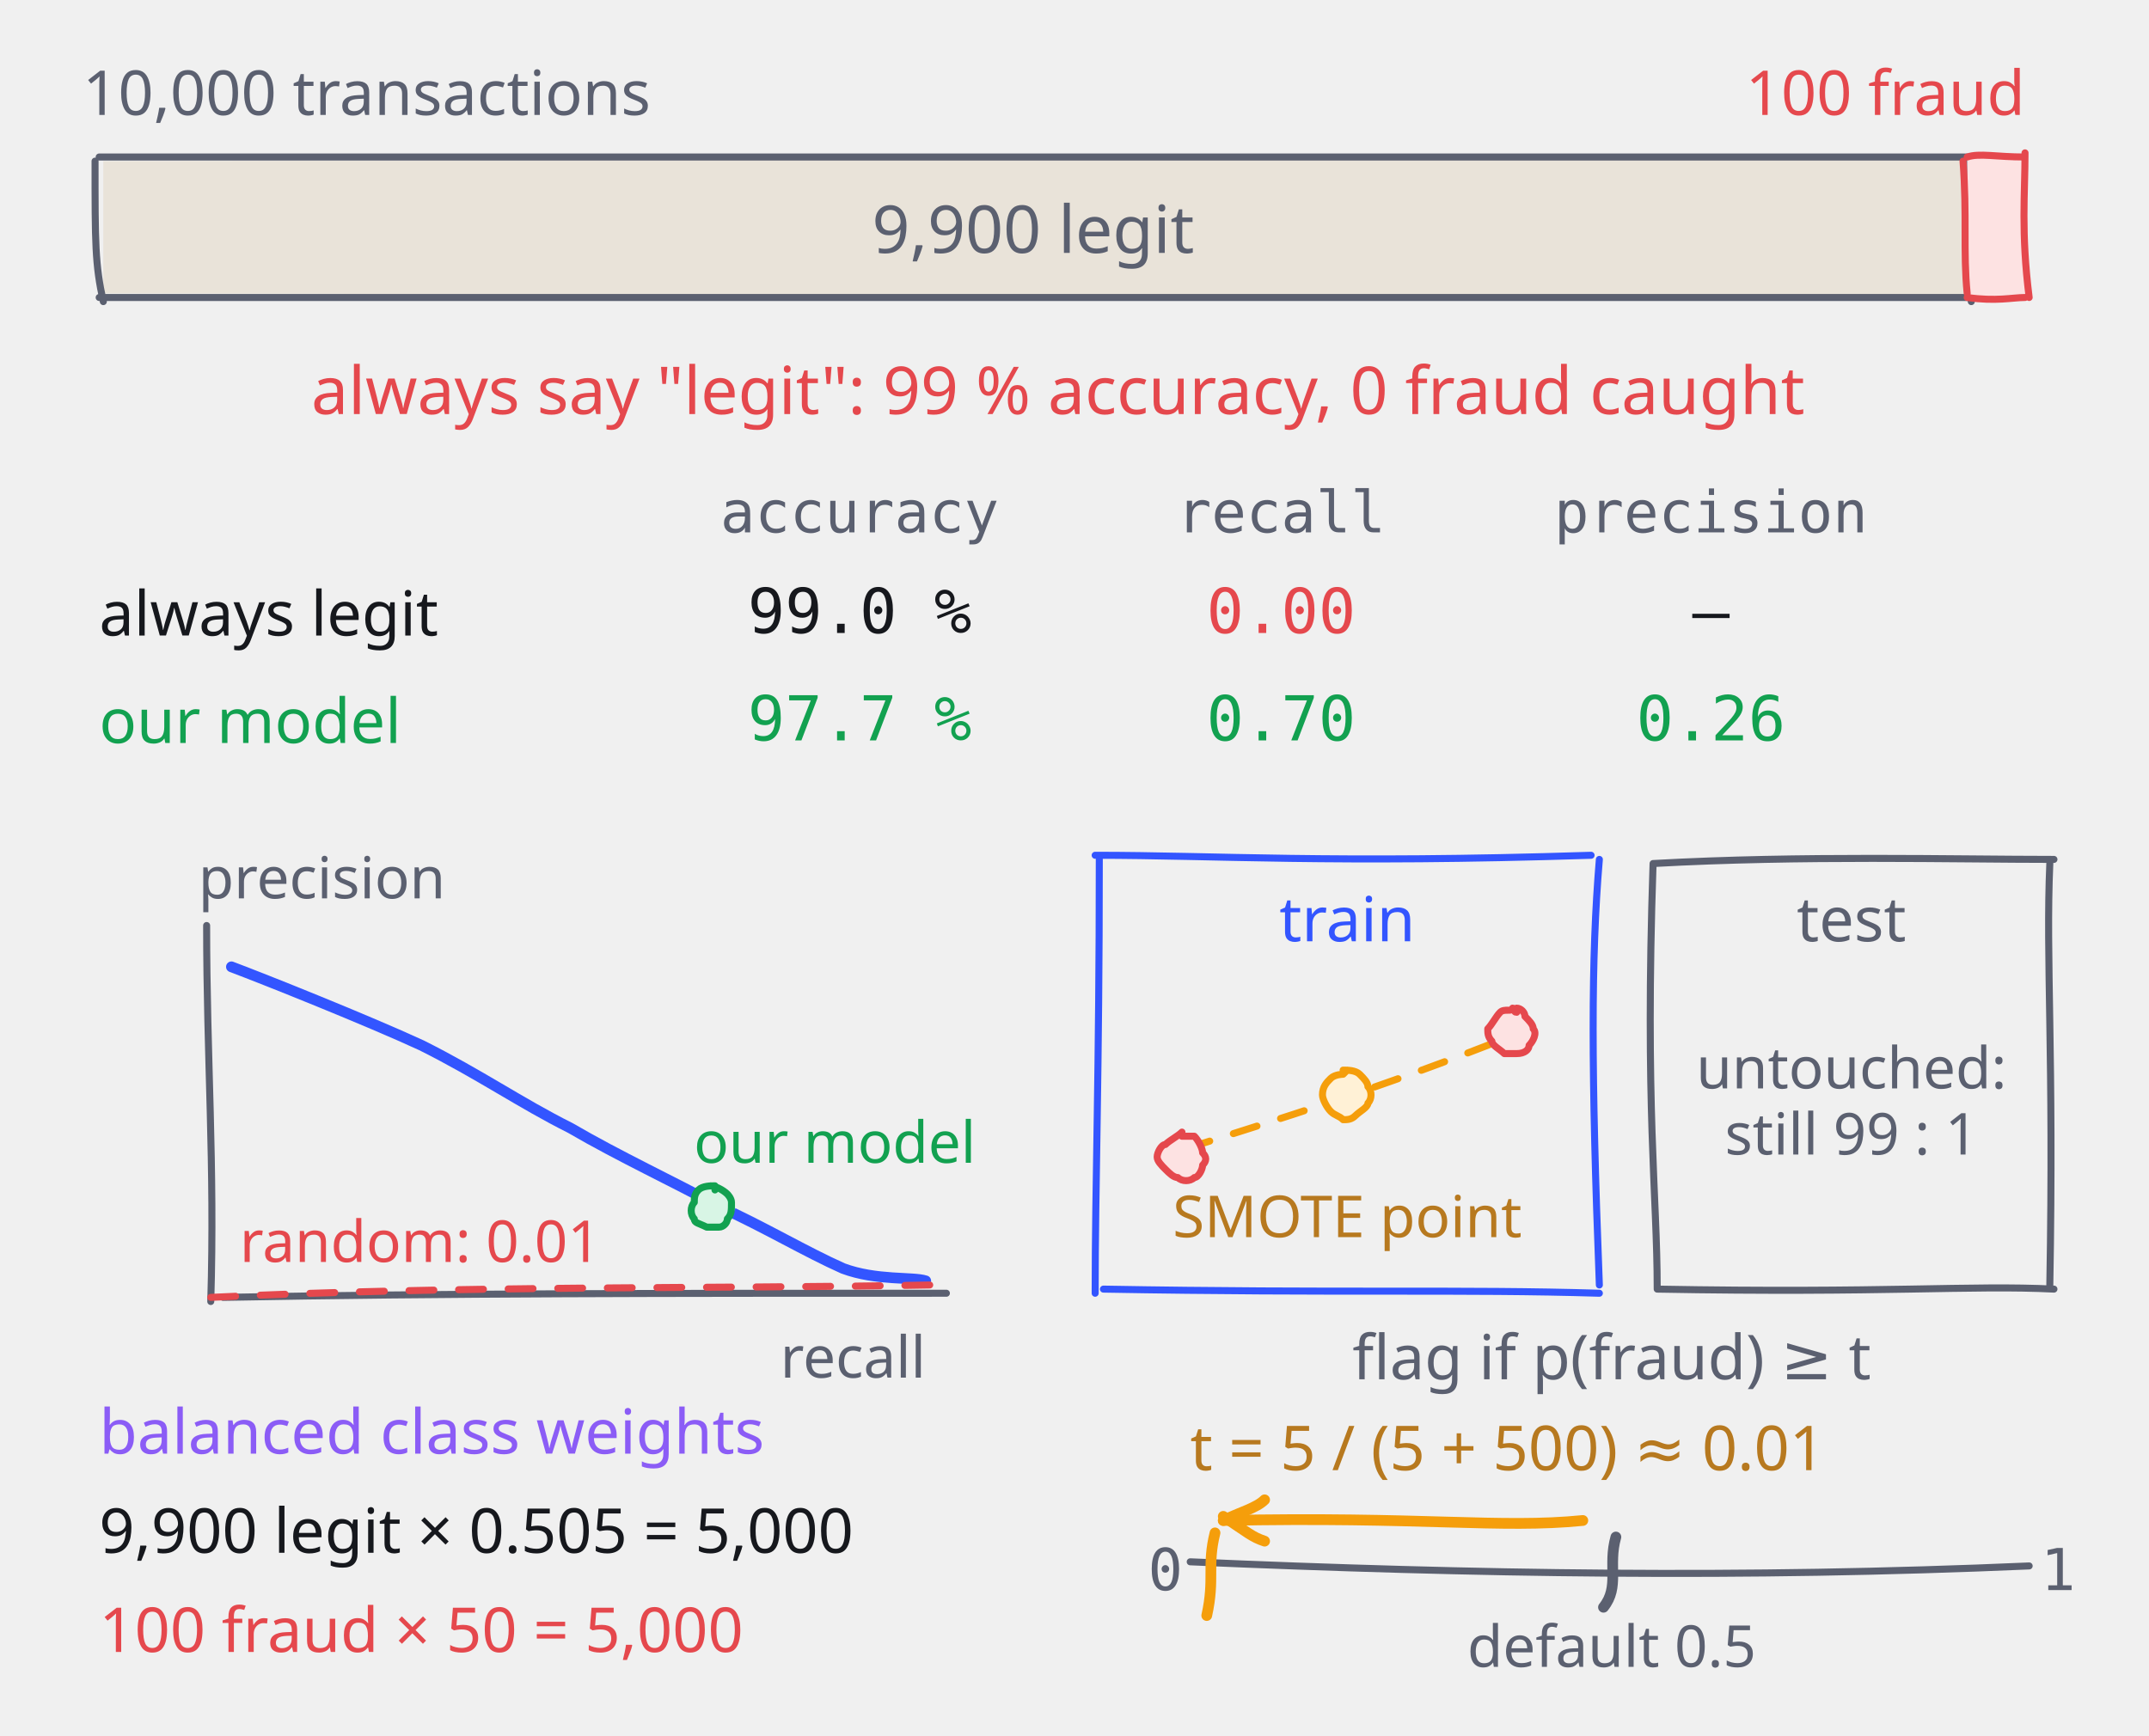
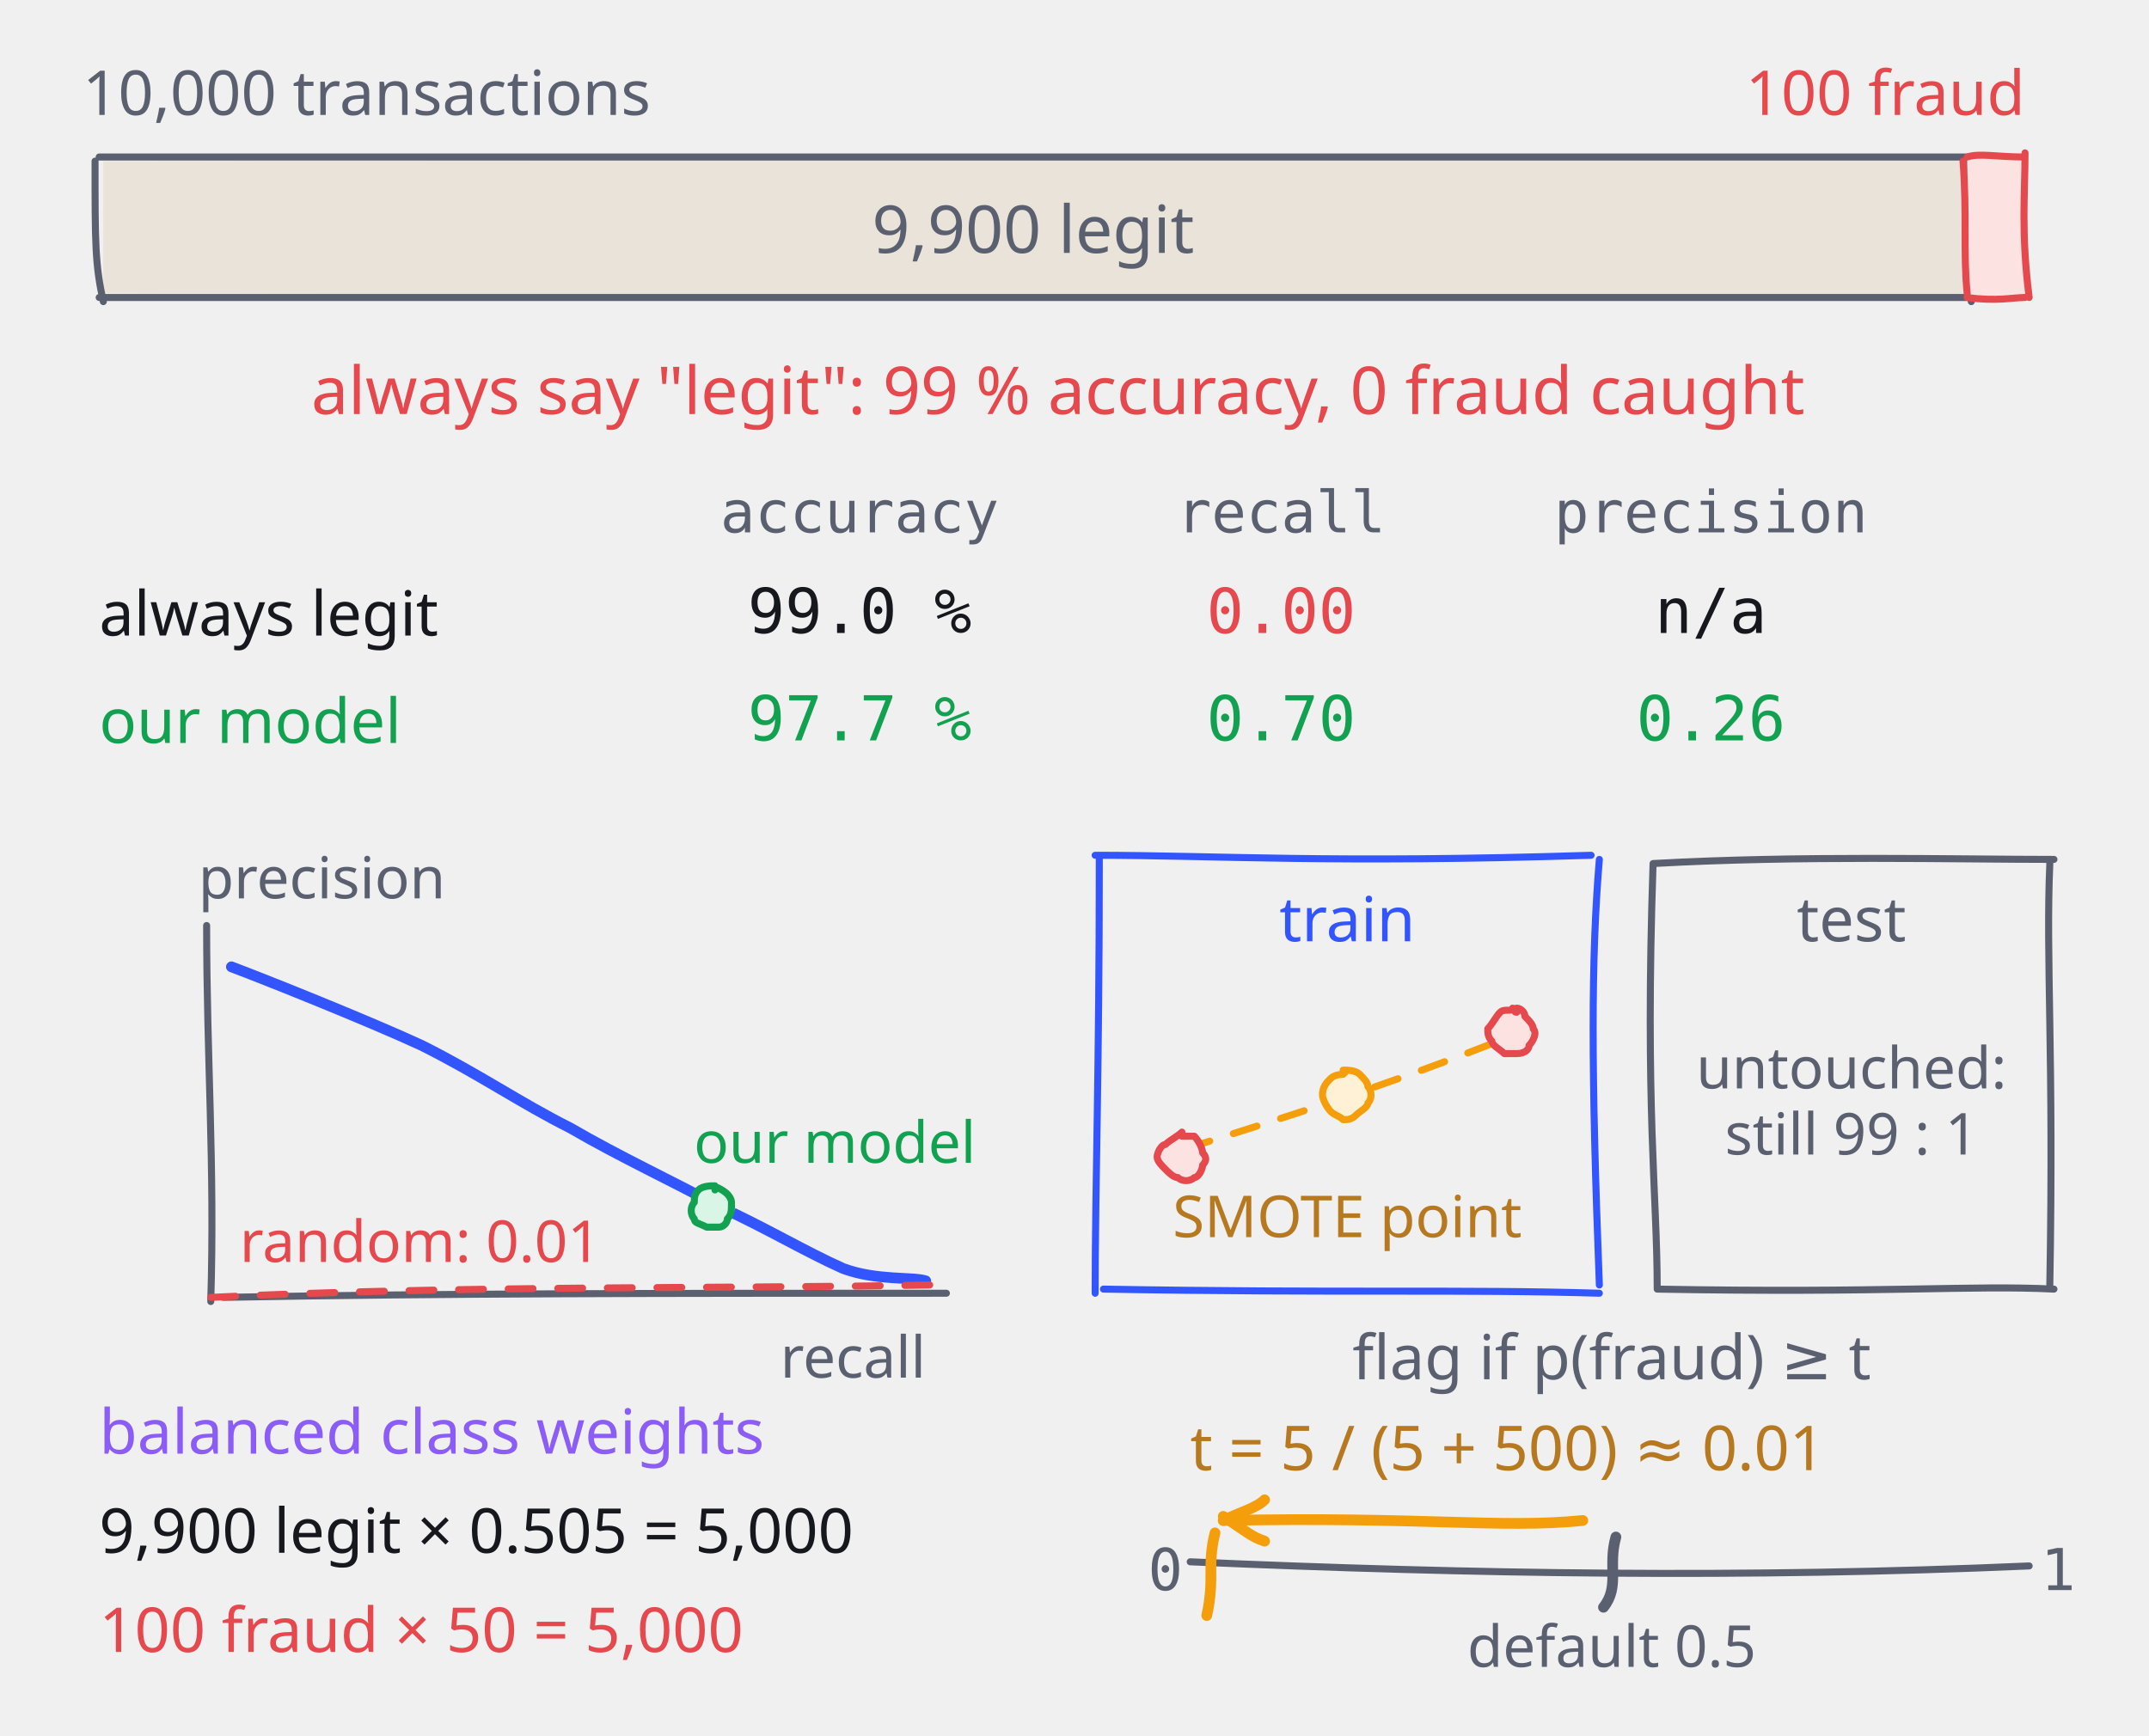
<svg xmlns="http://www.w3.org/2000/svg" viewBox="0 0 520 420" class="dg" data-diagram="class-imbalance">
  <style>
.dg path{fill:none;stroke-linecap:round;stroke-linejoin:round;stroke-width:1.7}
.dg .w-thick{stroke-width:2.6}.dg .w-thin{stroke-width:1.1}
.dg text{font-family:'Segoe Print','Bradley Hand','Comic Sans MS',system-ui,sans-serif;stroke:none}.dg .t-mono{font-family:'JetBrains Mono',monospace}
.s-ink{stroke:#16181D}.s-muted{stroke:#5B6070}.s-red{stroke:#E5484D}.s-blue{stroke:#3355FF}.s-green{stroke:#12A150}.s-orange{stroke:#F59E0B}.s-violet{stroke:#8B5CF6}.s-paper{stroke:#fff}.s-hl{stroke:#FFE45C}
.f-ink{fill:#16181D!important}.f-muted{fill:#E9E3D9!important}.f-red{fill:#FDE2E2!important}.f-blue{fill:#E3E8FF!important}.f-green{fill:#D8F5E5!important}.f-orange{fill:#FFF1D6!important}.f-violet{fill:#EDE5FF!important}.f-paper{fill:#fff!important}.f-hl{fill:#FFE45C!important}
.h-red{stroke:#E5484D}.h-blue{stroke:#3355FF}.h-green{stroke:#12A150}.h-orange{stroke:#F59E0B}.h-violet{stroke:#8B5CF6}.h-hl{stroke:#FFE45C}.h-ink{stroke:#16181D}.h-muted{stroke:#9AA0AE}
.t-ink{fill:#16181D}.t-muted{fill:#5B6070}.t-red{fill:#E5484D}.t-blue{fill:#3355FF}.t-green{fill:#12A150}.t-orange{fill:#B7791F}.t-violet{fill:#8B5CF6}.t-paper{fill:#fff}
</style>
  <g>
    <text x="20" y="22" font-size="15" text-anchor="start" dominant-baseline="central" class="t t-muted">10,000 transactions</text>
  </g>
  <g>
    <path d="M25 39 L475 38 L477 72 L25 71" class="f-muted" />
    <path d="M24 38 C139 38, 257 38, 476 38 M476 39 C476 51, 475 62, 477 73 M476 72 C351 72, 226 72, 24 72 M25 73 C23 64, 23 59, 23 39" class="s-muted" />
    <text x="250" y="55" font-size="16" text-anchor="middle" dominant-baseline="central" class="t t-muted">9,900 legit</text>
    <path d="M476 38 L490 39 L491 71 L476 72" class="f-red" />
    <path d="M476 38 C479 37, 483 38, 490 38 M490 37 C490 47, 489 56, 491 72 M490 72 C487 72, 483 73, 476 72 M476 71 C475 61, 476 52, 475 39" class="s-red" />
    <text x="490" y="22" font-size="15" text-anchor="end" dominant-baseline="central" class="t t-red">100 fraud</text>
  </g>
  <g>
    <text x="256" y="94" font-size="16" text-anchor="middle" dominant-baseline="central" class="t t-red t-bold">always say "legit": 99 % accuracy, 0 fraud caught</text>
  </g>
  <g>
    <text x="208" y="124" font-size="14" text-anchor="middle" dominant-baseline="central" class="t t-muted t-mono">accuracy</text>
    <text x="310" y="124" font-size="14" text-anchor="middle" dominant-baseline="central" class="t t-muted t-mono">recall</text>
    <text x="414" y="124" font-size="14" text-anchor="middle" dominant-baseline="central" class="t t-muted t-mono">precision</text>
    <text x="24" y="148" font-size="15" text-anchor="start" dominant-baseline="central" class="t t-ink">always legit</text>
    <text x="208" y="148" font-size="15" text-anchor="middle" dominant-baseline="central" class="t t-ink t-mono">99.0 %</text>
    <text x="310" y="148" font-size="15" text-anchor="middle" dominant-baseline="central" class="t t-red t-mono">0.00</text>
-     <text x="414" y="148" font-size="15" text-anchor="middle" dominant-baseline="central" class="t t-ink t-mono">—</text>
+     <text x="414" y="148" font-size="15" text-anchor="middle" dominant-baseline="central" class="t t-ink t-mono">n/a</text>
  </g>
  <g>
    <text x="24" y="174" font-size="15" text-anchor="start" dominant-baseline="central" class="t t-green t-bold">our model</text>
    <text x="208" y="174" font-size="15" text-anchor="middle" dominant-baseline="central" class="t t-green t-mono">97.7 %</text>
    <text x="310" y="174" font-size="15" text-anchor="middle" dominant-baseline="central" class="t t-green t-mono">0.70</text>
    <text x="414" y="174" font-size="15" text-anchor="middle" dominant-baseline="central" class="t t-green t-mono">0.26</text>
  </g>
  <g>
    <path d="M54 314 C107 313, 162 313, 229 313" class="s-muted" />
    <path d="M51 315 C52 282, 50 256, 50 224" class="s-muted" />
    <text x="48" y="212" font-size="14" text-anchor="start" dominant-baseline="central" class="t t-muted">precision</text>
    <text x="224" y="328" font-size="14" text-anchor="end" dominant-baseline="central" class="t t-muted">recall</text>
  </g>
  <g>
    <path d="M56 234 C64 237, 89 247, 102 253 C116 260, 126 267, 138 273 C150 280, 163 286, 174 292 C185 297, 195 303, 204 307 C212 310, 221 309, 224 310" class="s-blue w-thick" />
  </g>
  <g>
    <path d="M51 314 C113 311, 174 312, 225 311" class="s-red" stroke-dasharray="6 6" />
    <text x="58" y="300" font-size="14" text-anchor="start" dominant-baseline="central" class="t t-red">random: 0.01</text>
  </g>
  <g>
    <path d="M173 287 C174 287, 175 288, 176 289 C177 290, 178 291, 178 292 C178 293, 177 294, 176 295 C175 296, 174 297, 173 297 C172 297, 171 297, 170 296 C169 296, 168 295, 168 294 C167 293, 168 291, 168 290 C168 289, 169 288, 170 287 C171 287, 173 287, 173 287 C174 288, 174 288, 174 288" class="f-green" />
    <path d="M172 287 C173 287, 175 288, 176 289 C176 289, 177 290, 177 291 C177 293, 177 294, 176 295 C176 296, 175 297, 174 297 C173 297, 172 297, 171 297 C169 296, 168 296, 168 295 C167 294, 167 292, 168 291 C168 290, 168 289, 169 288 C170 287, 172 287, 173 287 C173 287, 173 288, 173 288" class="s-green" />
    <text x="202" y="276" font-size="14" text-anchor="middle" dominant-baseline="central" class="t t-green">our model</text>
  </g>
  <g>
    <path d="M265 207 C294 207, 322 209, 385 207 M387 208 C385 232, 385 259, 387 311 M387 313 C354 312, 324 313, 267 312 M265 313 C265 287, 266 260, 266 208" class="s-blue" />
    <text x="326" y="222" font-size="15" text-anchor="middle" dominant-baseline="central" class="t t-blue t-bold">train</text>
    <path d="M400 209 C436 207, 473 208, 497 208 M496 209 C495 232, 497 255, 496 311 M497 312 C477 311, 456 313, 401 312 M401 312 C401 289, 398 268, 400 209" class="s-muted" />
    <text x="448" y="222" font-size="15" text-anchor="middle" dominant-baseline="central" class="t t-muted t-bold">test</text>
    <text x="448" y="258" font-size="14" text-anchor="middle" dominant-baseline="central" class="t t-muted">untouched:</text>
    <text x="448" y="274" font-size="14" text-anchor="middle" dominant-baseline="central" class="t t-muted">still 99 : 1</text>
  </g>
  <g>
    <path d="M287 278 C309 271, 335 263, 365 251" class="s-orange" stroke-dasharray="6 6" />
    <path d="M286 275 C288 275, 289 275, 290 276 C291 277, 291 279, 292 280 C292 281, 291 282, 291 283 C290 284, 288 285, 287 285 C286 286, 284 285, 283 285 C282 284, 281 283, 281 282 C280 281, 280 279, 280 278 C281 277, 282 276, 283 275 C284 275, 286 275, 287 275 C287 275, 287 274, 287 274" class="f-red" />
    <path d="M286 275 C287 275, 288 275, 289 275 C290 276, 291 278, 291 279 C292 280, 292 281, 291 282 C291 283, 290 285, 289 285 C288 286, 286 286, 285 285 C284 285, 283 284, 282 283 C281 282, 280 281, 280 280 C280 279, 281 277, 282 277 C283 276, 285 275, 286 274 C286 274, 286 275, 286 275" class="s-red" />
    <path d="M365 244 C366 244, 368 245, 369 245 C370 246, 371 247, 371 248 C372 249, 372 250, 371 252 C371 253, 370 254, 369 254 C368 255, 366 256, 365 255 C364 255, 363 254, 362 253 C361 252, 361 251, 361 250 C361 249, 361 248, 362 247 C362 246, 365 245, 365 245 C366 244, 366 245, 366 245" class="f-red" />
    <path d="M367 244 C368 244, 369 245, 369 246 C370 247, 371 248, 371 249 C372 250, 371 252, 370 253 C370 254, 369 255, 367 255 C366 255, 365 255, 364 255 C363 254, 361 253, 361 252 C360 251, 360 250, 360 249 C361 248, 362 246, 363 245 C364 244, 366 245, 366 244 C367 244, 366 245, 367 245" class="s-red" />
    <path d="M325 260 C326 259, 328 259, 329 260 C330 261, 331 262, 331 264 C331 265, 331 266, 331 267 C331 268, 329 270, 328 270 C327 271, 325 271, 324 271 C323 270, 323 269, 322 268 C321 267, 321 266, 321 265 C321 264, 321 262, 322 261 C323 260, 325 260, 326 260 C326 259, 325 259, 325 259" class="f-orange" />
    <path d="M325 259 C326 259, 328 259, 329 260 C330 261, 331 262, 331 263 C332 264, 332 266, 331 267 C331 268, 329 269, 328 270 C327 271, 326 271, 325 271 C324 270, 323 270, 322 269 C321 268, 320 266, 320 265 C320 263, 321 262, 322 261 C323 260, 325 260, 325 260 C326 259, 326 259, 326 259" class="s-orange" />
    <text x="326" y="294" font-size="14" text-anchor="middle" dominant-baseline="central" class="t t-orange">SMOTE point</text>
  </g>
  <g>
    <text x="24" y="346" font-size="15" text-anchor="start" dominant-baseline="central" class="t t-violet">balanced class weights</text>
  </g>
  <g>
    <text x="24" y="370" font-size="15" text-anchor="start" dominant-baseline="central" class="t t-ink">9,900 legit × 0.505 = 5,000</text>
    <text x="24" y="394" font-size="15" text-anchor="start" dominant-baseline="central" class="t t-red">100 fraud × 50 = 5,000</text>
  </g>
  <g>
    <path d="M288 378 C357 381, 422 382, 491 379" class="s-muted" />
    <text x="282" y="380" font-size="14" text-anchor="middle" dominant-baseline="central" class="t t-muted t-mono">0</text>
    <text x="498" y="380" font-size="14" text-anchor="middle" dominant-baseline="central" class="t t-muted t-mono">1</text>
    <text x="390" y="328" font-size="15" text-anchor="middle" dominant-baseline="central" class="t t-muted">flag if p(fraud) ≥ t</text>
  </g>
  <g>
    <path d="M391 372 C389 379, 392 384, 388 389" class="s-muted w-thick" />
    <text x="390" y="398" font-size="14" text-anchor="middle" dominant-baseline="central" class="t t-muted">default 0.5</text>
  </g>
  <g>
    <path d="M383 368 C363 370, 344 367, 296 368" class="s-orange w-thick" />
    <path d="M306 373 C303 372, 302 371, 296 367 M296 368 C300 366, 304 365, 306 363" class="s-orange w-thick" />
  </g>
  <g>
    <path d="M294 371 C292 379, 294 382, 292 391" class="s-orange w-thick" />
    <text x="288" y="350" font-size="15" text-anchor="start" dominant-baseline="central" class="t t-orange">t = 5 / (5 + 500) ≈ 0.01</text>
  </g>
</svg>
